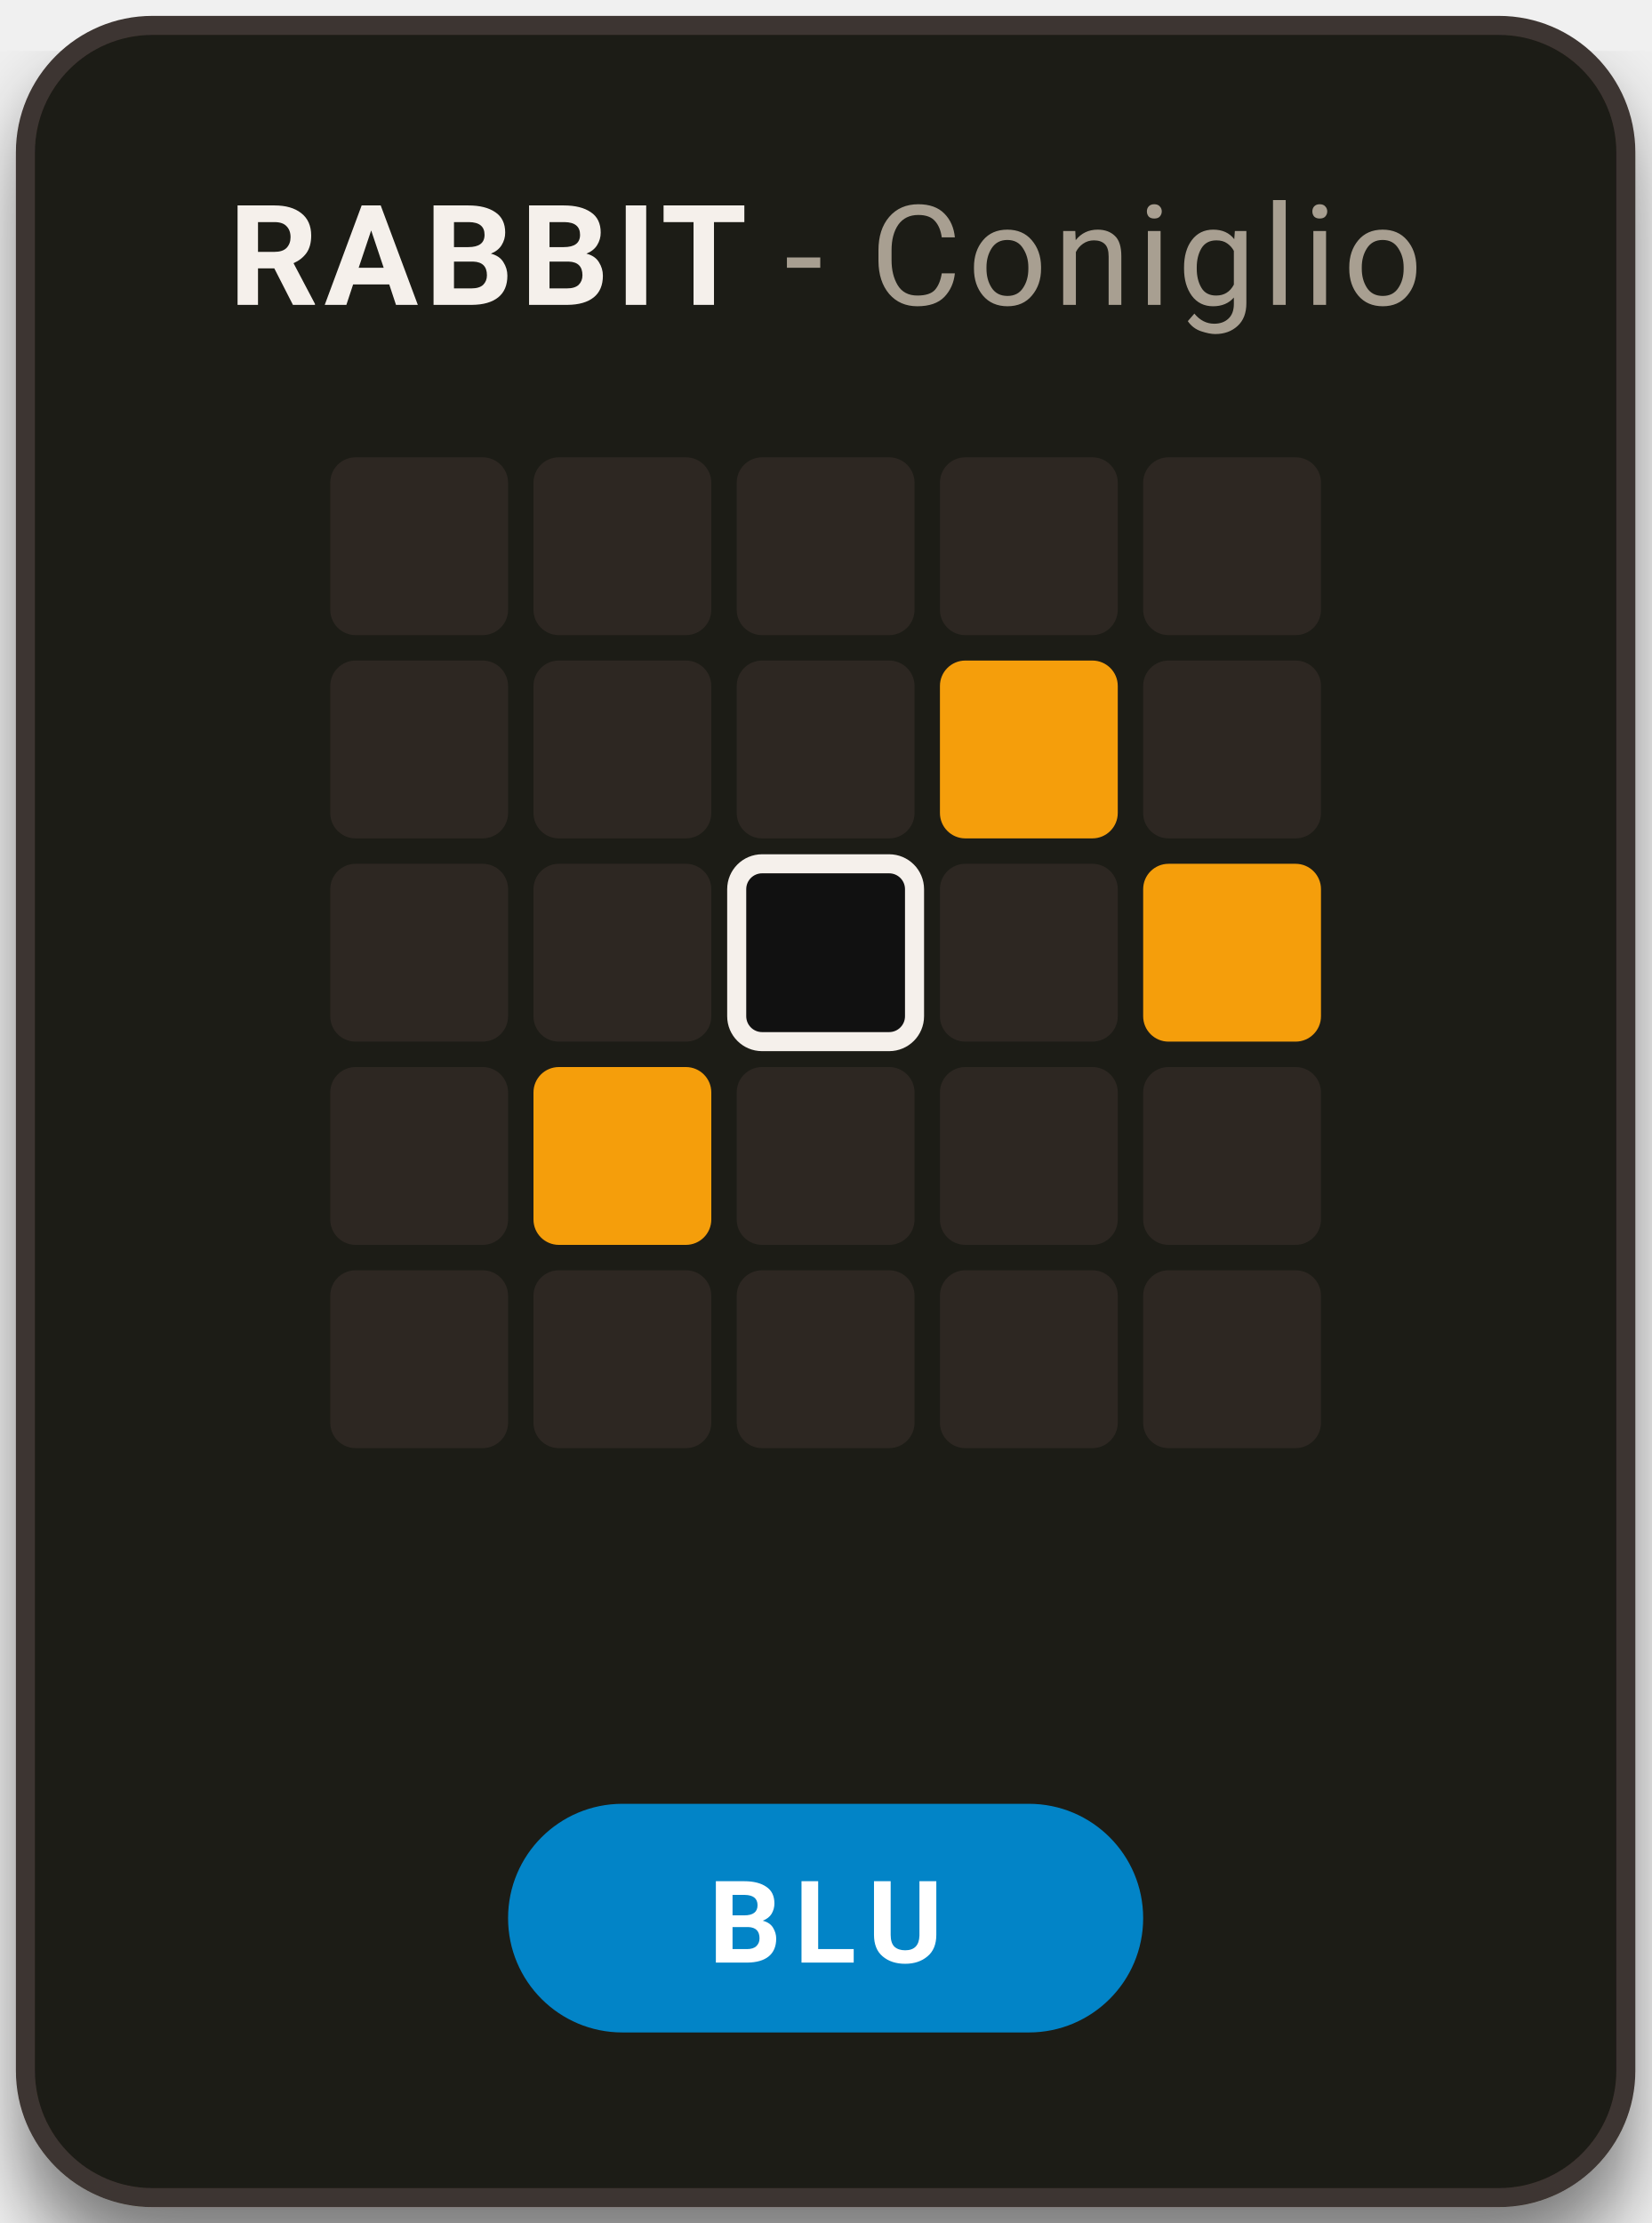
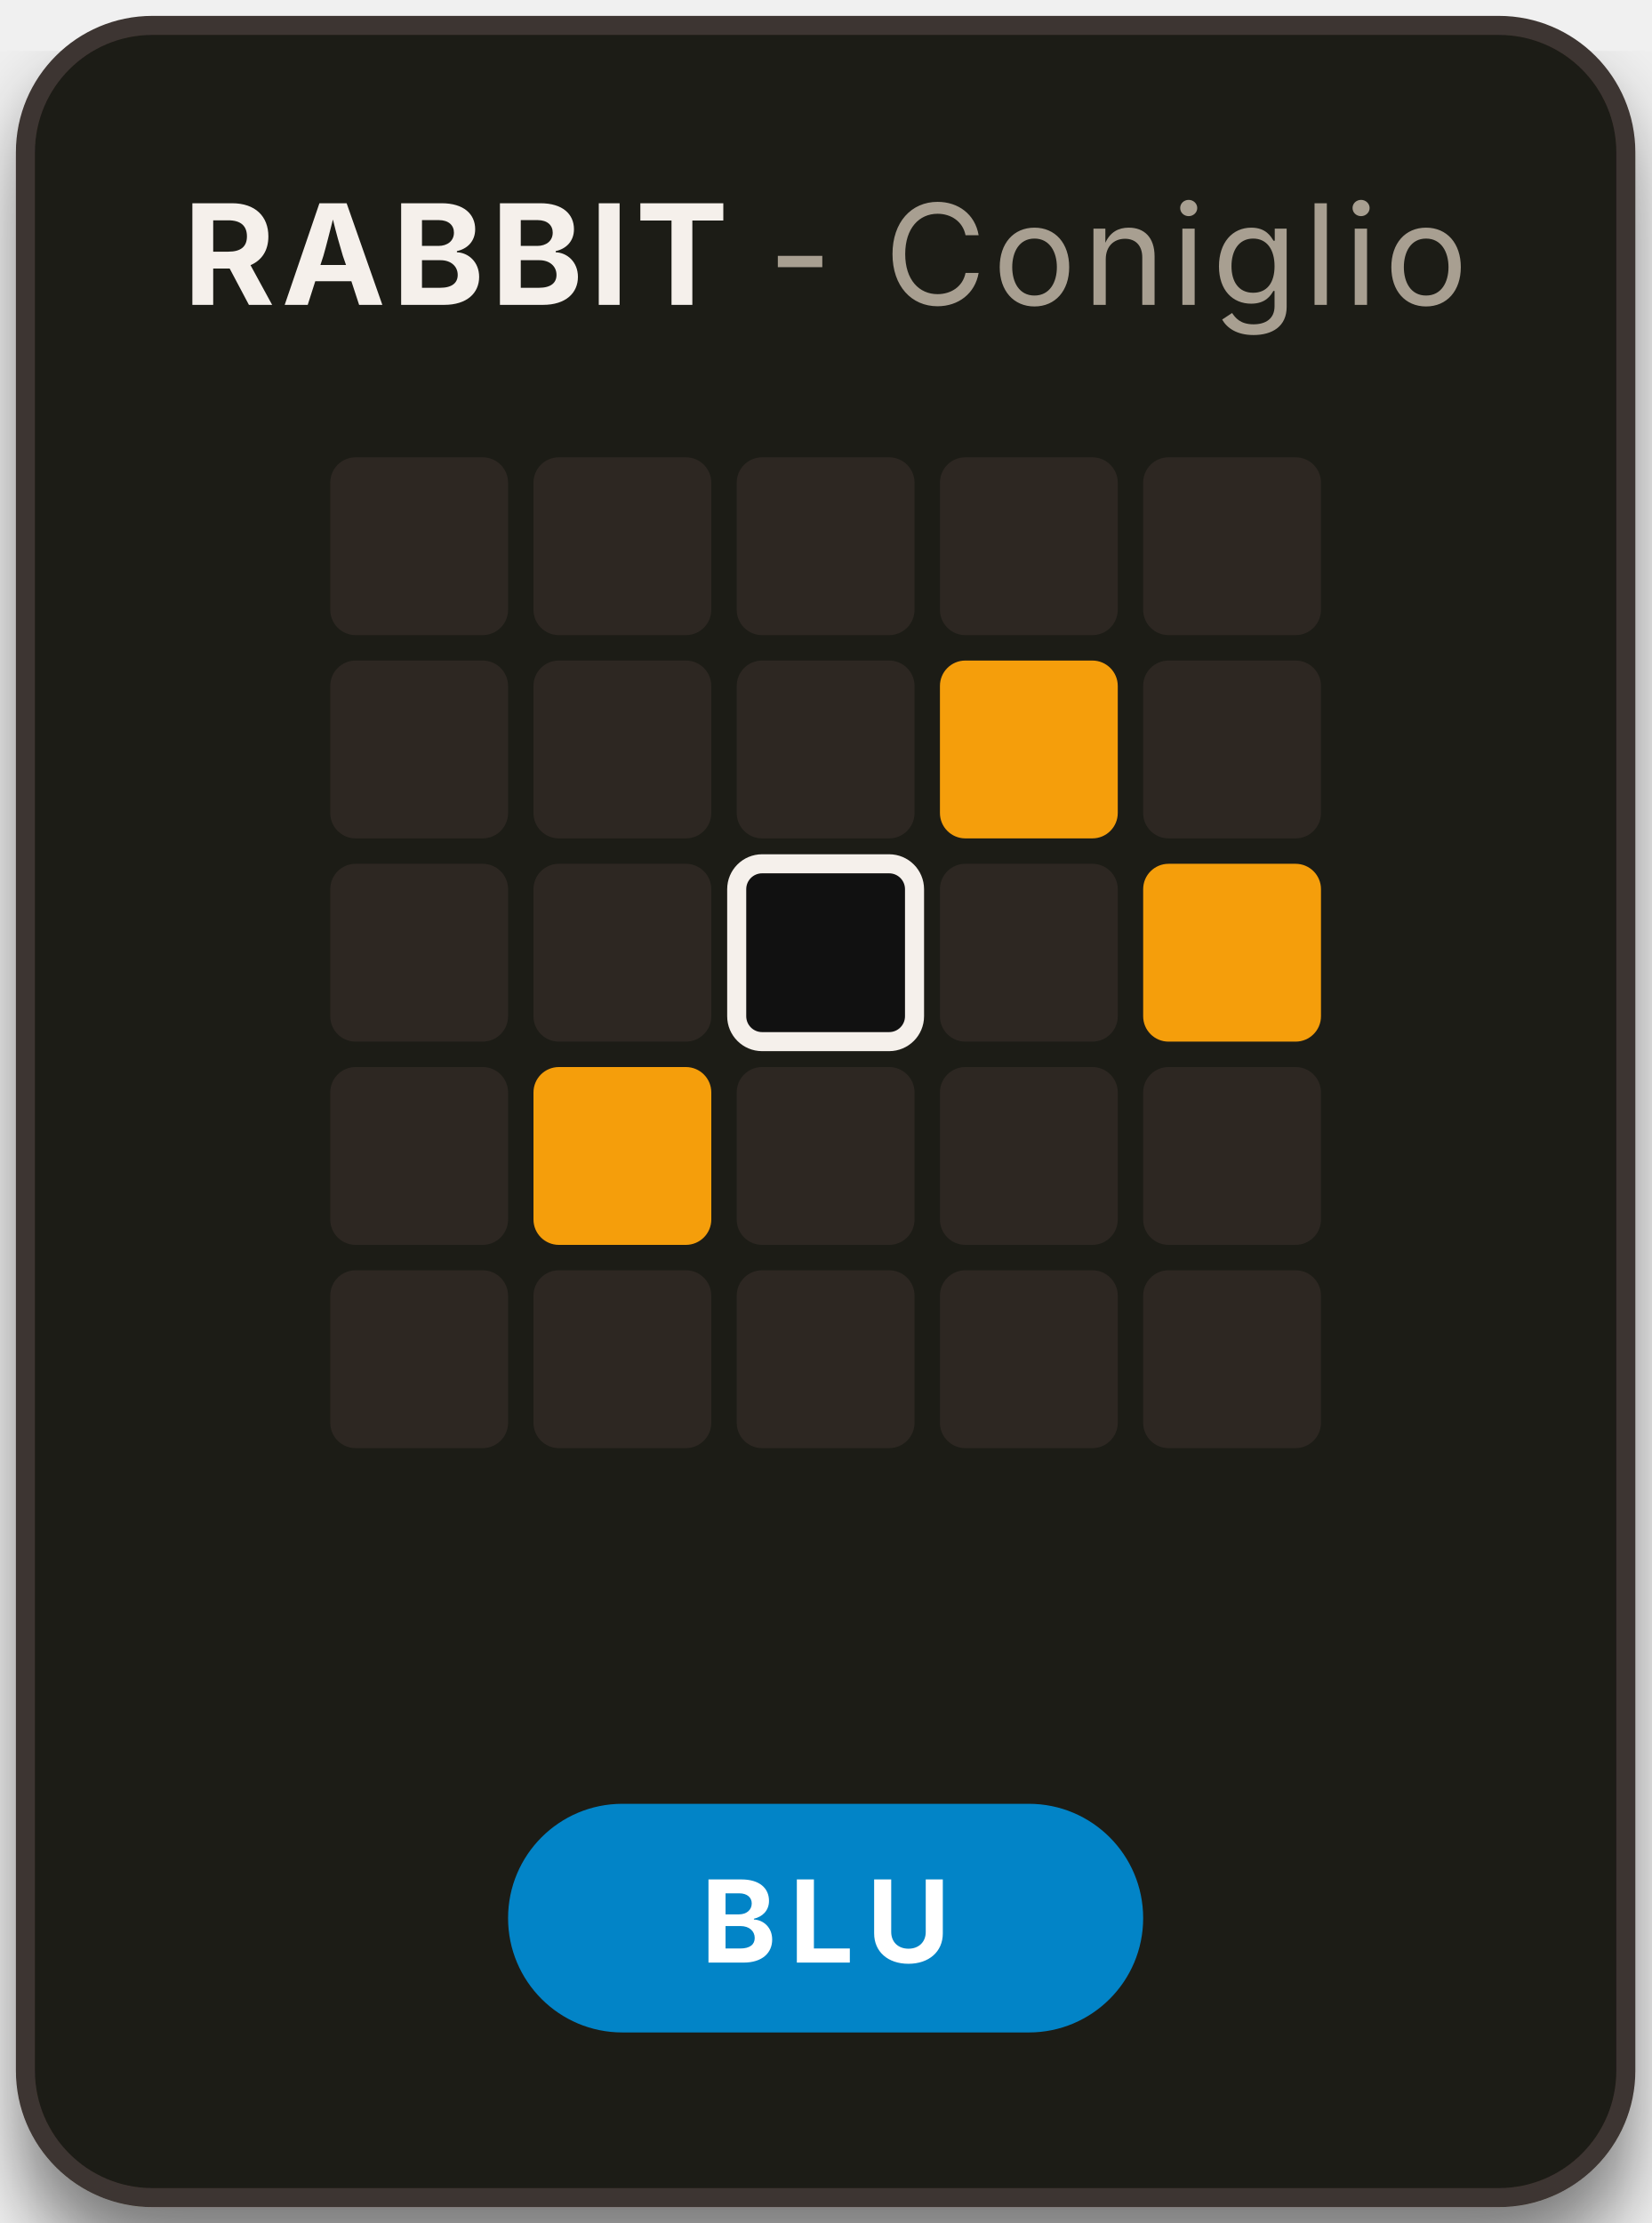
<svg xmlns="http://www.w3.org/2000/svg" viewBox="0 0 130 175" width="130" height="175">
  <defs>
    <filter id="shadow_rabbit" x="-10%" y="-10%" width="120%" height="120%">
      <feDropShadow dx="0" dy="4" stdDeviation="3" flood-color="#000" flood-opacity="0.5" />
    </filter>
  </defs>
  <rect x="2" y="2" width="126" height="171" rx="10" fill="#1e1b18" stroke="#3d3630" stroke-width="1.5" filter="url(#shadow_rabbit)" />
-   <text x="65" y="24" text-anchor="middle" font-family="-apple-system, BlinkMacSystemFont, 'Segoe UI', Roboto, sans-serif" font-size="11" font-weight="bold" fill="#f5f0eb" letter-spacing="0.5">
+   <text x="65" y="24" text-anchor="middle" font-family="-apple-system, BlinkMacSystemFont, sans-serif" font-size="11" font-weight="bold" fill="#f5f0eb" letter-spacing="0.5">
    RABBIT <tspan font-weight="normal" fill="#a89f91">- Coniglio</tspan>
  </text>
  <g transform="translate(26, 36)">
    <rect x="0" y="0" width="14" height="14" rx="2" fill="#2d2722" />
    <rect x="16" y="0" width="14" height="14" rx="2" fill="#2d2722" />
    <rect x="32" y="0" width="14" height="14" rx="2" fill="#2d2722" />
    <rect x="48" y="0" width="14" height="14" rx="2" fill="#2d2722" />
    <rect x="64" y="0" width="14" height="14" rx="2" fill="#2d2722" />
    <rect x="0" y="16" width="14" height="14" rx="2" fill="#2d2722" />
    <rect x="16" y="16" width="14" height="14" rx="2" fill="#2d2722" />
    <rect x="32" y="16" width="14" height="14" rx="2" fill="#2d2722" />
    <rect x="48" y="16" width="14" height="14" rx="2" fill="#f59e0b" />
    <rect x="64" y="16" width="14" height="14" rx="2" fill="#2d2722" />
    <rect x="0" y="32" width="14" height="14" rx="2" fill="#2d2722" />
    <rect x="16" y="32" width="14" height="14" rx="2" fill="#2d2722" />
    <rect x="32" y="32" width="14" height="14" rx="2" fill="#111111" stroke="#f5f0eb" stroke-width="1.5" />
    <rect x="48" y="32" width="14" height="14" rx="2" fill="#2d2722" />
    <rect x="64" y="32" width="14" height="14" rx="2" fill="#f59e0b" />
    <rect x="0" y="48" width="14" height="14" rx="2" fill="#2d2722" />
    <rect x="16" y="48" width="14" height="14" rx="2" fill="#f59e0b" />
    <rect x="32" y="48" width="14" height="14" rx="2" fill="#2d2722" />
    <rect x="48" y="48" width="14" height="14" rx="2" fill="#2d2722" />
    <rect x="64" y="48" width="14" height="14" rx="2" fill="#2d2722" />
    <rect x="0" y="64" width="14" height="14" rx="2" fill="#2d2722" />
    <rect x="16" y="64" width="14" height="14" rx="2" fill="#2d2722" />
    <rect x="32" y="64" width="14" height="14" rx="2" fill="#2d2722" />
    <rect x="48" y="64" width="14" height="14" rx="2" fill="#2d2722" />
    <rect x="64" y="64" width="14" height="14" rx="2" fill="#2d2722" />
  </g>
  <g transform="translate(40, 142)">
    <rect width="50" height="18" rx="9" fill="#0284c7" />
-     <text x="25" y="12.5" text-anchor="middle" font-family="-apple-system, BlinkMacSystemFont, 'Segoe UI', Roboto, sans-serif" font-size="9" font-weight="bold" fill="#ffffff" letter-spacing="1">BLU</text>
+     <text x="25" y="12.5" text-anchor="middle" font-family="-apple-system, BlinkMacSystemFont, sans-serif" font-size="9" font-weight="bold" fill="#ffffff" letter-spacing="1">BLU</text>
  </g>
</svg>
